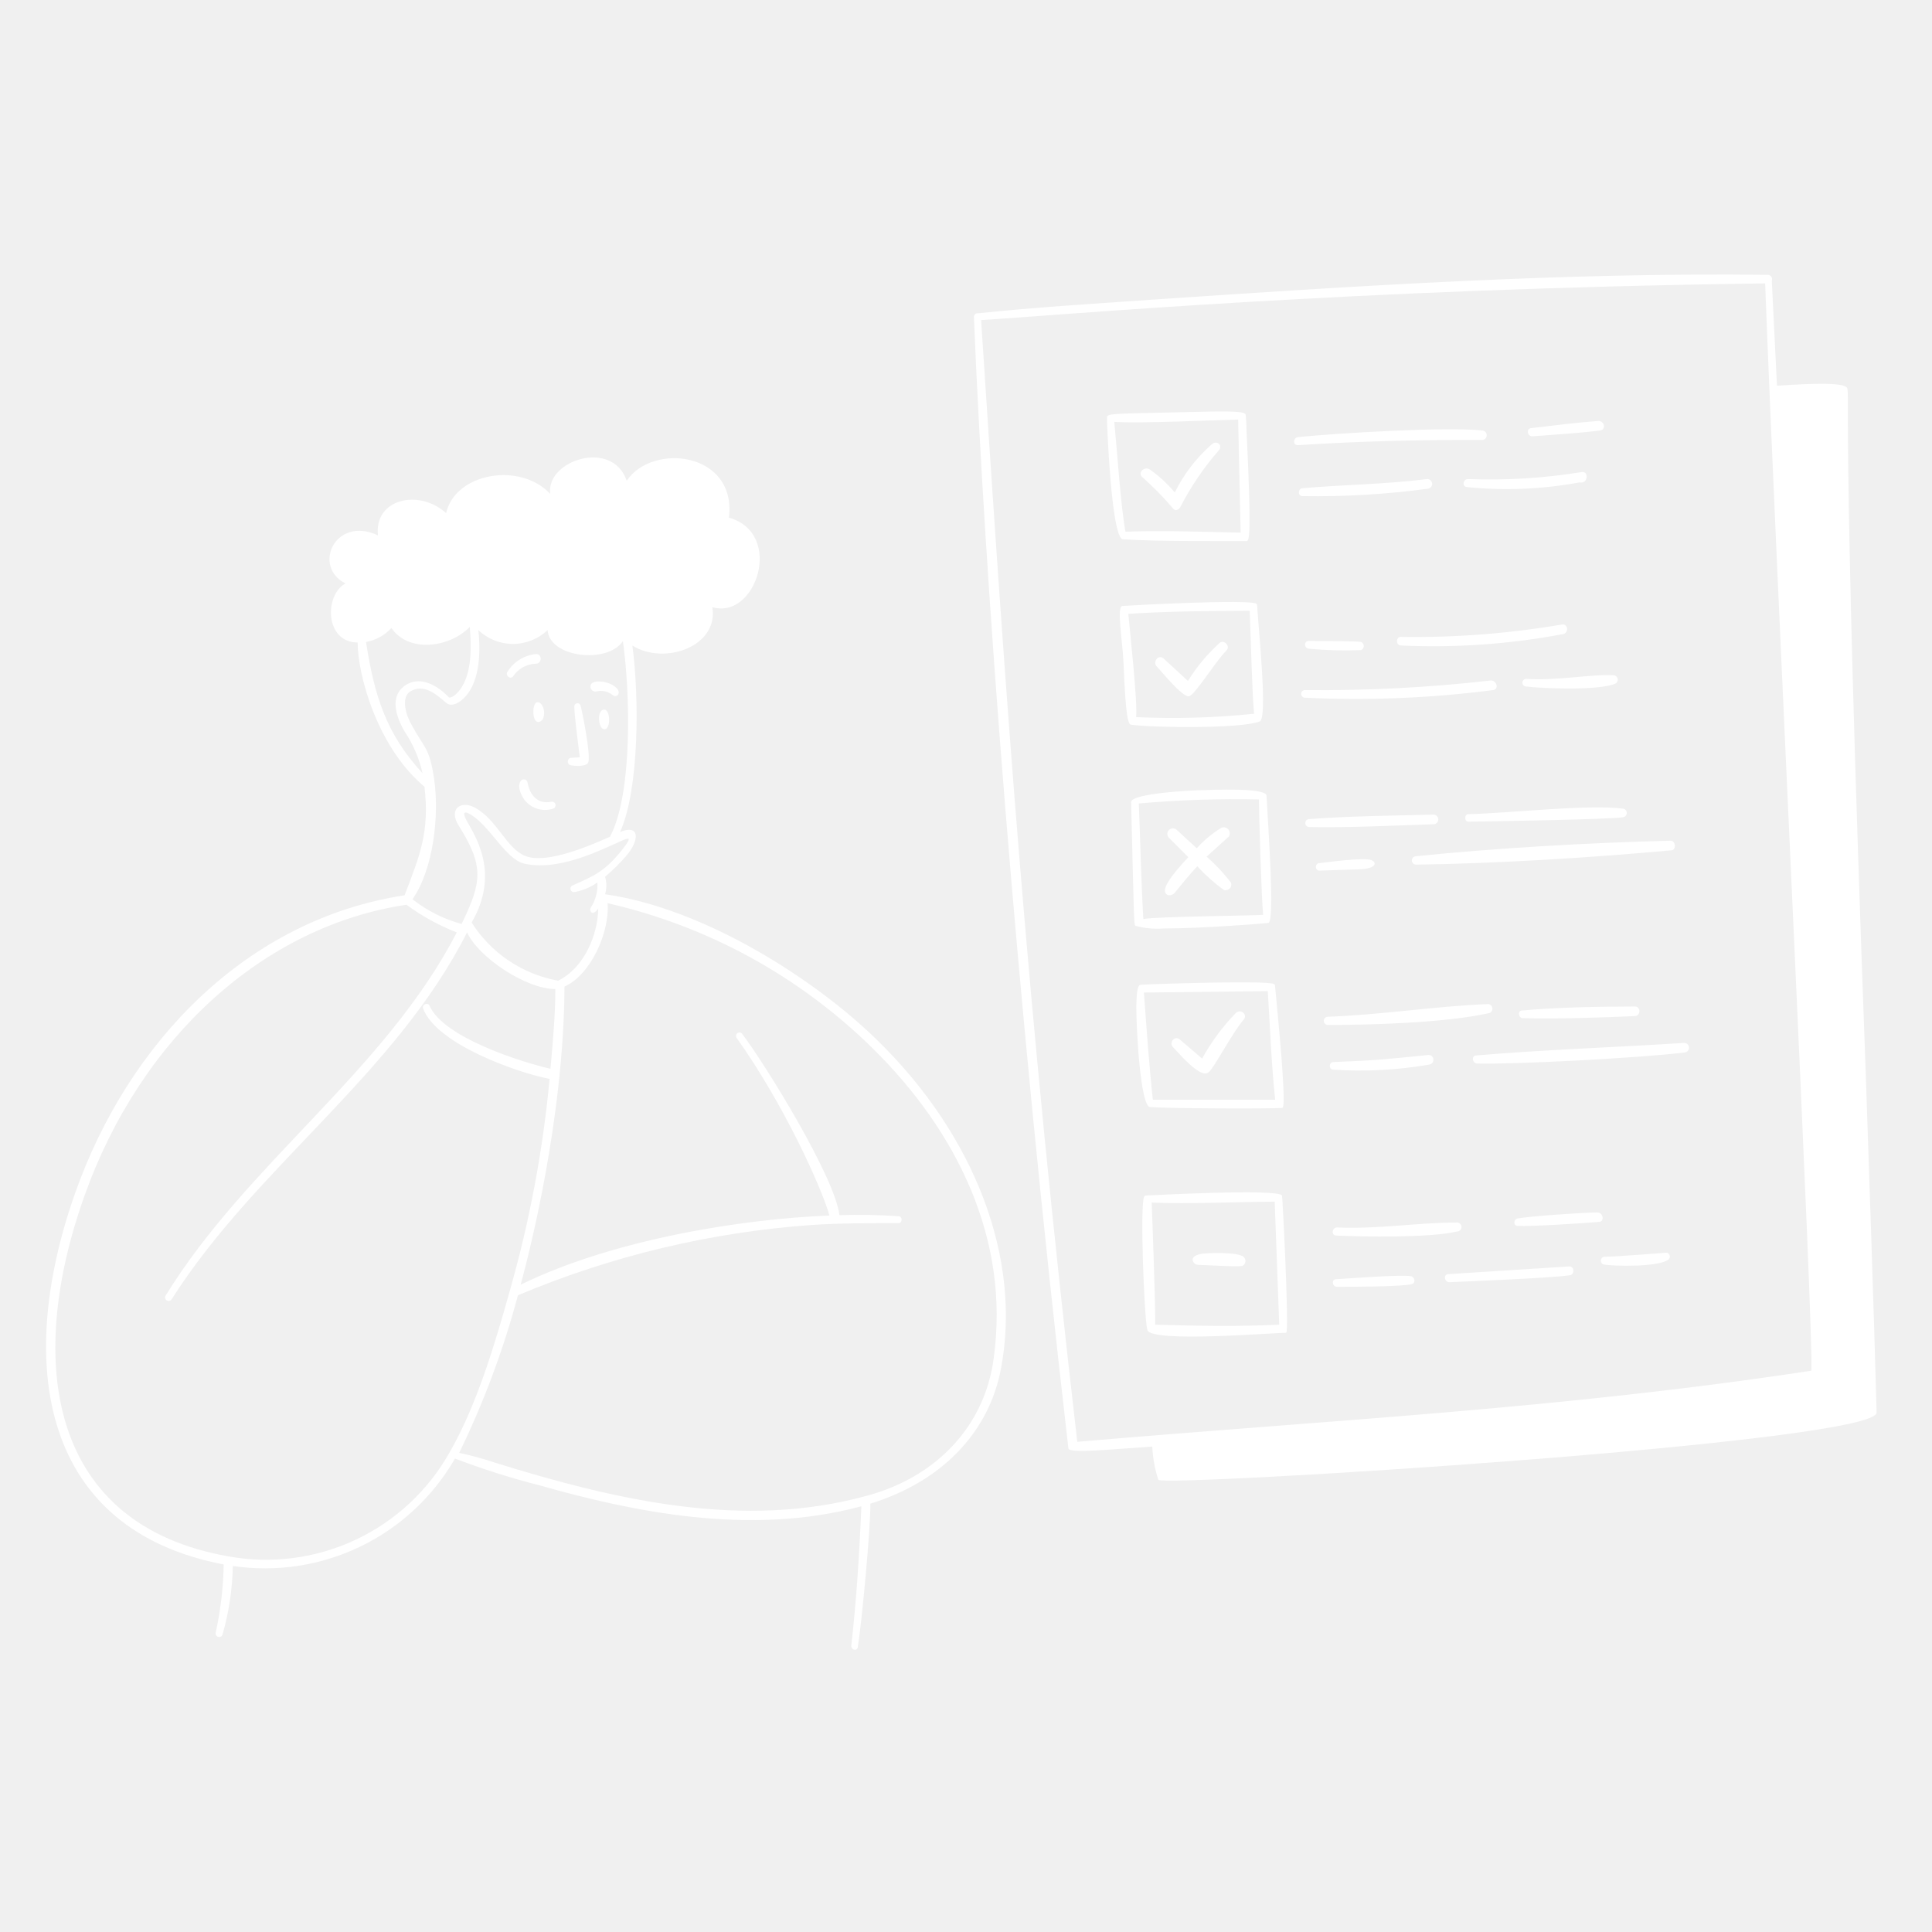
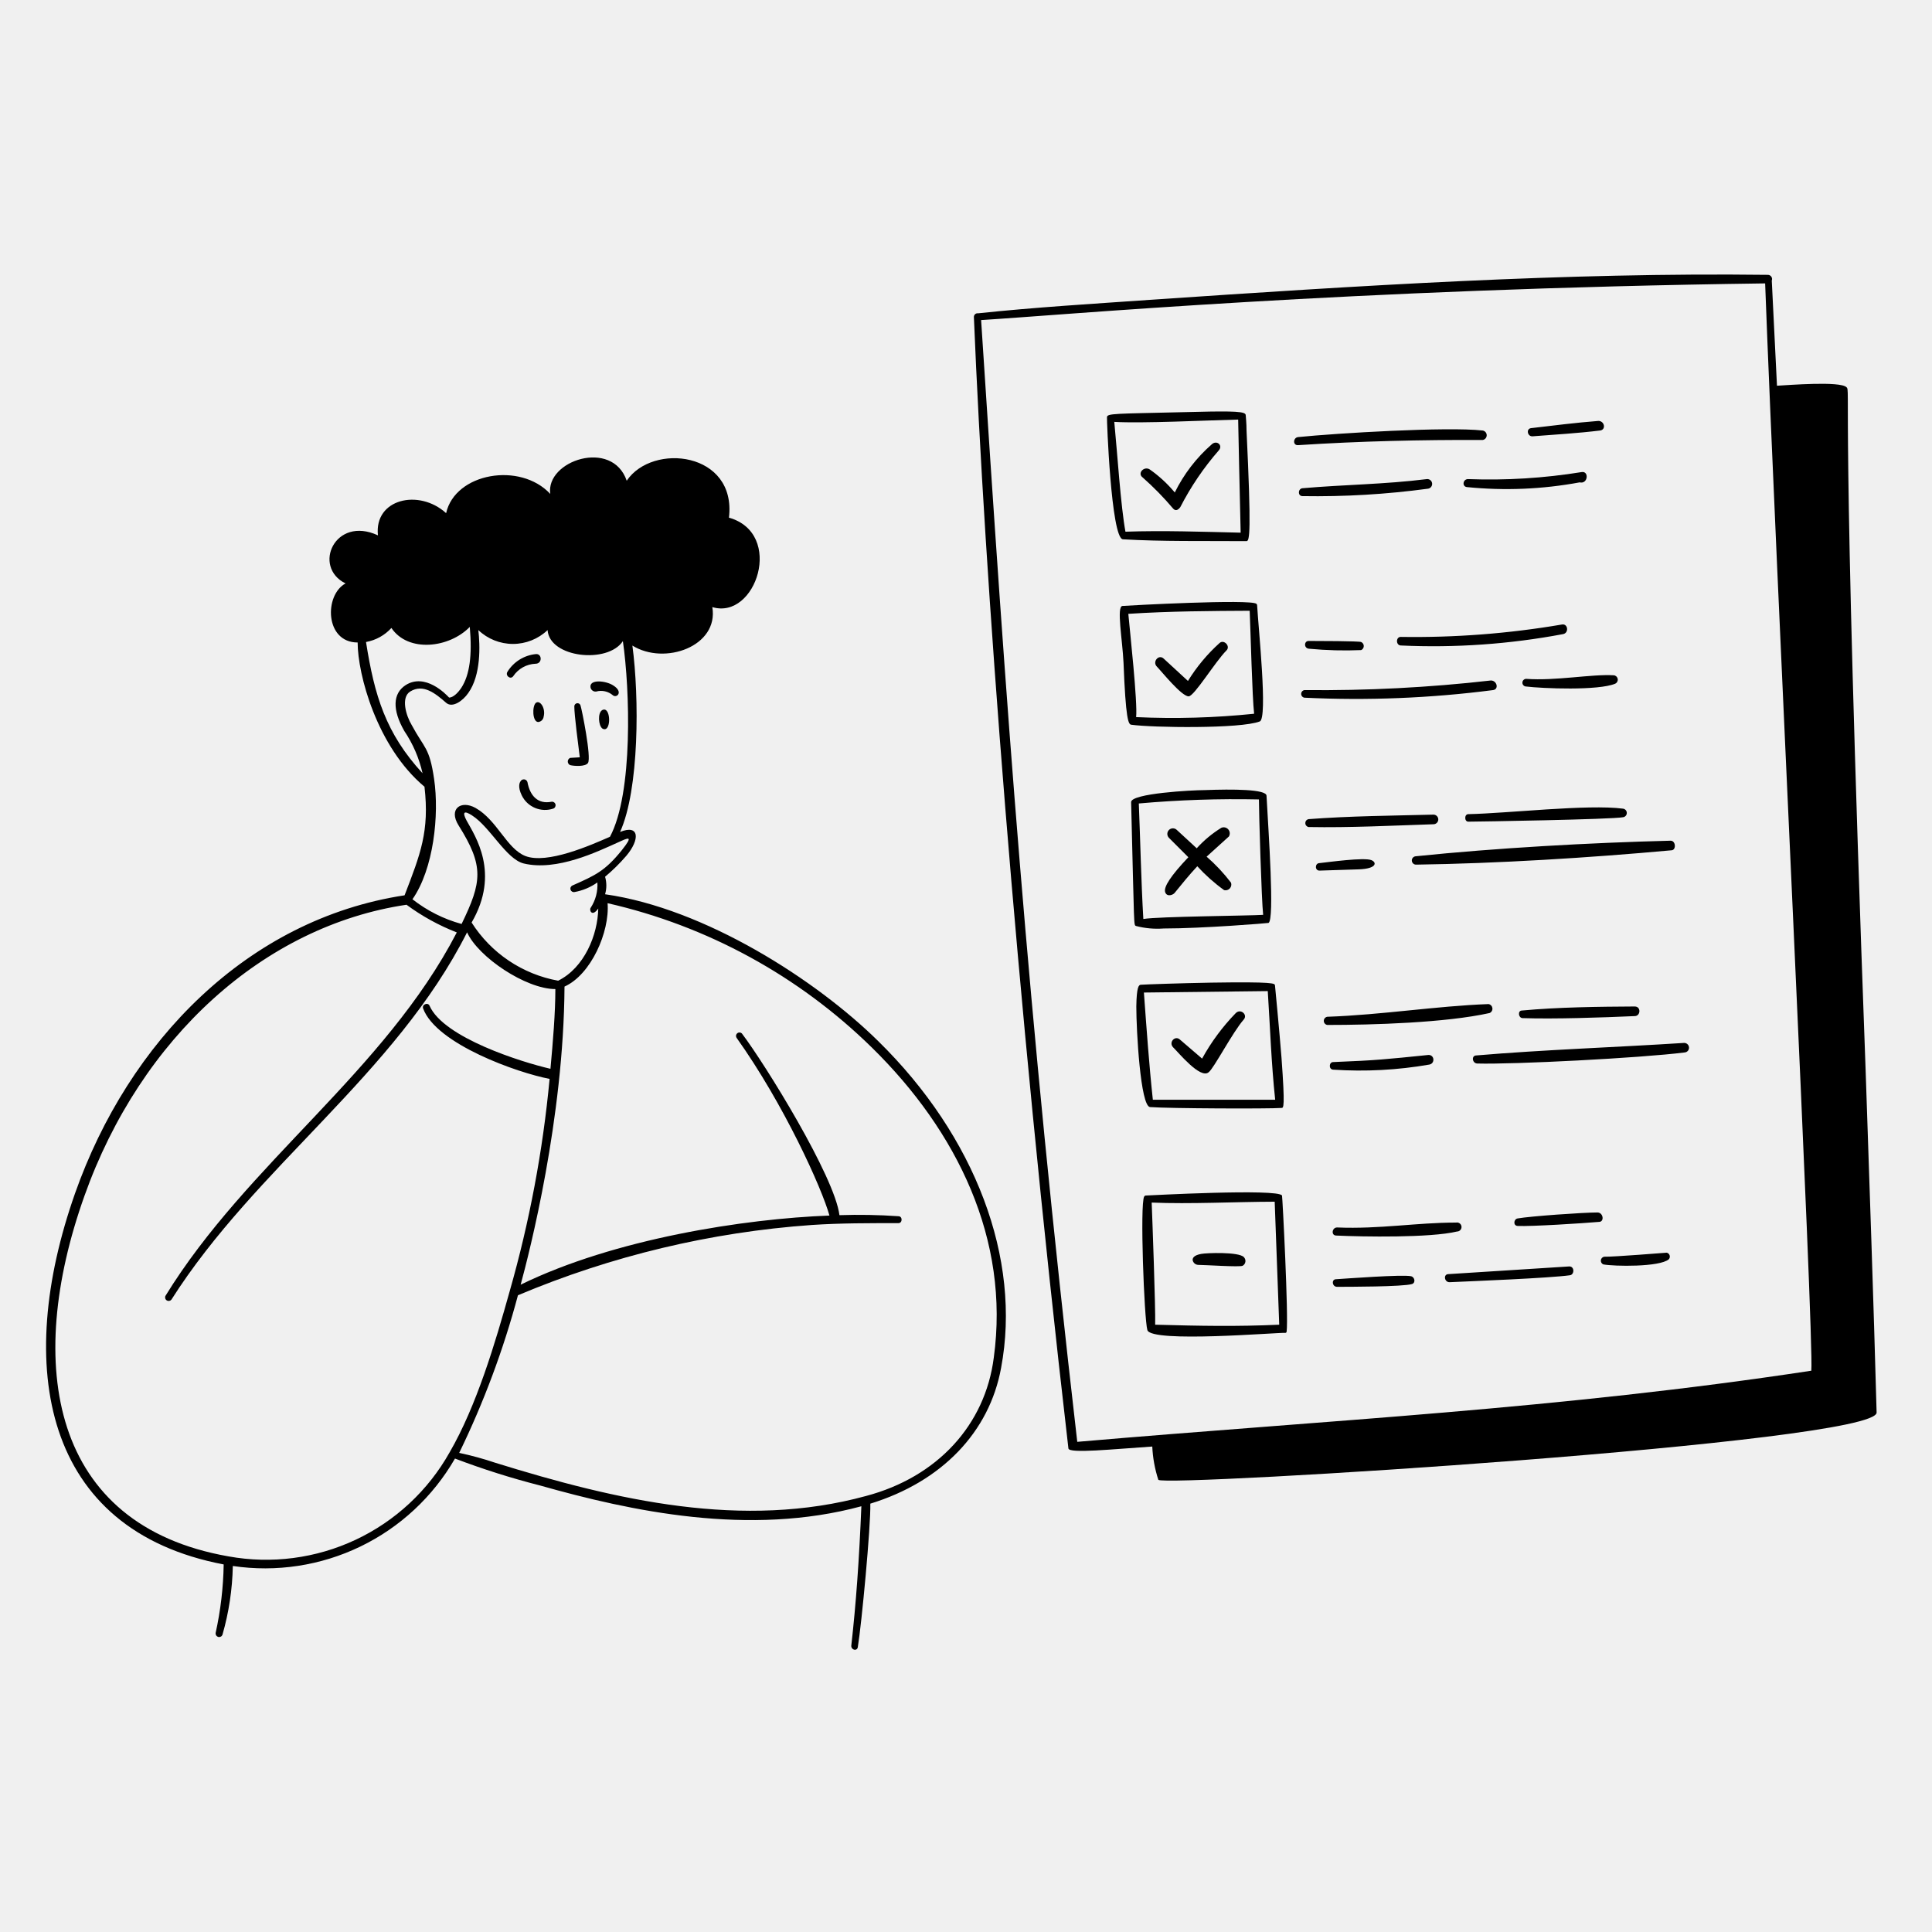
<svg xmlns="http://www.w3.org/2000/svg" width="154" height="154" viewBox="0 0 154 154" fill="none">
-   <path d="M117.037 64.896C116.715 64.896 116.715 65.494 117.037 65.494C117.804 65.494 128.482 65.317 129.379 65.141C129.46 65.129 129.535 65.088 129.589 65.025C129.643 64.963 129.672 64.883 129.672 64.8C129.672 64.718 129.643 64.638 129.589 64.575C129.535 64.513 129.46 64.471 129.379 64.459C126.565 64.091 120.134 64.835 117.037 64.896ZM121.315 80.549C120.962 80.549 121.023 81.139 121.361 81.154C123.859 81.239 127.754 81.109 130.306 80.993C130.774 80.993 130.827 80.227 130.306 80.227C127.447 80.242 124.181 80.281 121.315 80.549ZM121.644 54.111C121.57 54.114 121.499 54.144 121.445 54.195C121.392 54.247 121.358 54.316 121.352 54.39C121.345 54.464 121.366 54.538 121.41 54.598C121.454 54.658 121.518 54.7 121.59 54.716C122.963 54.885 127.416 55.061 128.758 54.494C128.826 54.46 128.882 54.404 128.916 54.336C128.951 54.267 128.962 54.19 128.948 54.114C128.934 54.039 128.896 53.97 128.84 53.918C128.783 53.866 128.711 53.834 128.635 53.827C126.857 53.72 124.005 54.287 121.644 54.111ZM112.89 68.92C119.36 68.828 126.688 68.376 133.219 67.778C133.625 67.778 133.587 67.012 133.165 67.012C126.742 67.173 119.237 67.594 112.852 68.253C112.763 68.258 112.681 68.299 112.622 68.365C112.563 68.431 112.532 68.518 112.538 68.606C112.543 68.695 112.583 68.777 112.649 68.836C112.715 68.895 112.802 68.925 112.89 68.92ZM122.165 34.778C123.967 34.64 125.768 34.533 127.531 34.318C128.037 34.265 127.907 33.552 127.409 33.552C125.615 33.69 123.821 33.92 122.043 34.127C121.629 34.173 121.744 34.809 122.165 34.778ZM111.648 50.768C111.265 50.768 111.25 51.42 111.648 51.451C115.982 51.653 120.324 51.349 124.588 50.546C125.071 50.462 124.994 49.695 124.503 49.78C120.258 50.504 115.955 50.835 111.648 50.768ZM125.914 38.45C126.581 38.611 126.68 37.522 126.067 37.63C123.075 38.115 120.043 38.302 117.014 38.189C116.608 38.189 116.516 38.78 116.93 38.826C119.927 39.127 122.952 39 125.914 38.45ZM109.31 68.56C108.712 68.33 105.953 68.713 105.179 68.798C104.803 68.798 104.788 69.403 105.179 69.396L108.314 69.296C109.763 69.242 109.755 68.736 109.31 68.56ZM112.476 101.729C111.832 101.575 107.256 101.92 106.505 101.966C106.106 101.966 106.183 102.58 106.581 102.572C107.394 102.572 111.848 102.572 112.553 102.35C112.867 102.242 112.76 101.79 112.476 101.729ZM106.497 98.486C108.651 98.586 113.986 98.678 116.14 98.164C116.191 98.164 116.24 98.153 116.286 98.132C116.332 98.111 116.373 98.081 116.406 98.044C116.44 98.006 116.465 97.962 116.481 97.914C116.496 97.866 116.501 97.816 116.496 97.765C116.49 97.715 116.475 97.667 116.449 97.624C116.424 97.58 116.39 97.542 116.349 97.513C116.309 97.483 116.262 97.462 116.213 97.452C116.164 97.441 116.113 97.441 116.064 97.451C112.913 97.451 109.993 97.98 106.589 97.842C106.183 97.827 106.075 98.463 106.497 98.486ZM113.933 84.857C114.393 84.773 114.354 84.09 113.871 84.09C110.468 84.435 109.755 84.52 106.267 84.658C105.93 84.658 105.892 85.24 106.267 85.263C108.829 85.433 111.403 85.297 113.933 84.857ZM118.655 80.035C114.485 80.189 110.154 80.894 105.8 81.047C105.722 81.059 105.651 81.099 105.6 81.158C105.548 81.218 105.52 81.294 105.52 81.373C105.52 81.452 105.548 81.528 105.6 81.588C105.651 81.647 105.722 81.687 105.8 81.699C109.41 81.699 115.22 81.53 118.739 80.748C118.812 80.716 118.873 80.66 118.913 80.591C118.953 80.521 118.969 80.44 118.96 80.361C118.95 80.281 118.916 80.206 118.861 80.148C118.806 80.089 118.734 80.05 118.655 80.035ZM132.859 99.851C132.797 99.851 128.589 100.196 127.869 100.173C127.8 100.185 127.738 100.219 127.69 100.269C127.643 100.32 127.613 100.385 127.605 100.453C127.598 100.522 127.612 100.592 127.647 100.652C127.682 100.712 127.736 100.759 127.8 100.786C128.658 100.947 132.276 101.008 133.02 100.38C133.057 100.338 133.083 100.288 133.095 100.234C133.108 100.179 133.106 100.123 133.089 100.069C133.073 100.016 133.043 99.968 133.003 99.93C132.963 99.891 132.913 99.864 132.859 99.851ZM134.216 83.132C128.903 83.477 122.97 83.676 117.681 84.129C117.267 84.129 117.344 84.75 117.742 84.773C120.602 84.857 130.774 84.336 134.285 83.891C134.335 83.887 134.383 83.873 134.428 83.85C134.473 83.827 134.512 83.796 134.545 83.757C134.577 83.718 134.601 83.674 134.615 83.626C134.63 83.578 134.635 83.527 134.629 83.477C134.62 83.377 134.571 83.284 134.493 83.22C134.416 83.155 134.316 83.124 134.216 83.132ZM114.262 65.701C114.364 65.701 114.461 65.66 114.533 65.589C114.605 65.517 114.646 65.419 114.646 65.317C114.646 65.216 114.605 65.118 114.533 65.046C114.461 64.975 114.364 64.934 114.262 64.934C110.958 65.019 107.624 65.042 104.297 65.294C104.226 65.31 104.162 65.35 104.116 65.407C104.07 65.465 104.045 65.536 104.045 65.609C104.045 65.682 104.07 65.753 104.116 65.81C104.162 65.867 104.226 65.907 104.297 65.923C107.639 65.984 110.958 65.808 114.262 65.701ZM127.332 96.646C126.167 96.646 121.966 96.945 120.97 97.122C120.648 97.175 120.602 97.704 120.97 97.72C122.05 97.773 126.228 97.505 127.439 97.398C127.907 97.413 127.807 96.646 127.332 96.646ZM125.094 100.947L115.458 101.56C115.021 101.56 115.128 102.227 115.558 102.204C117.428 102.12 123.446 101.882 125.132 101.652C125.508 101.606 125.515 100.947 125.094 100.947ZM118.195 34.318C115.366 33.996 106.489 34.533 103.477 34.84C103.063 34.878 103.032 35.522 103.477 35.483C108.429 35.161 113.25 35.054 118.202 35.069C118.289 35.051 118.366 35.003 118.422 34.934C118.477 34.865 118.506 34.779 118.506 34.691C118.505 34.602 118.473 34.517 118.417 34.449C118.36 34.381 118.281 34.335 118.195 34.318ZM119.015 55.007C119.498 54.938 119.321 54.241 118.839 54.241C113.905 54.803 108.941 55.059 103.975 55.007C103.903 55.019 103.838 55.056 103.79 55.111C103.743 55.167 103.717 55.237 103.717 55.31C103.717 55.383 103.743 55.454 103.79 55.509C103.838 55.565 103.903 55.602 103.975 55.613C108.996 55.855 114.029 55.652 119.015 55.007ZM113.81 38.956C113.86 38.951 113.909 38.936 113.954 38.913C113.999 38.889 114.038 38.856 114.07 38.817C114.102 38.778 114.126 38.733 114.141 38.684C114.155 38.636 114.16 38.585 114.155 38.534C114.15 38.484 114.135 38.435 114.112 38.39C114.088 38.346 114.055 38.306 114.016 38.274C113.977 38.242 113.932 38.218 113.883 38.203C113.835 38.189 113.784 38.184 113.733 38.189C110.353 38.611 107.149 38.626 103.814 38.918C103.462 38.956 103.423 39.531 103.814 39.546C107.156 39.6 110.498 39.403 113.81 38.956ZM104.312 51.09C103.929 51.09 103.921 51.696 104.358 51.711C105.734 51.841 107.117 51.877 108.498 51.819C108.56 51.791 108.613 51.746 108.65 51.688C108.687 51.631 108.707 51.565 108.707 51.497C108.707 51.428 108.687 51.362 108.65 51.305C108.613 51.248 108.56 51.203 108.498 51.175C108.36 51.098 105.018 51.09 104.312 51.09ZM94.746 55.506C95.191 55.506 96.839 52.777 97.766 51.842C98.103 51.504 97.552 50.937 97.207 51.259C96.229 52.141 95.382 53.158 94.692 54.279L92.753 52.493C92.354 52.125 91.841 52.754 92.209 53.129C92.577 53.505 94.179 55.506 94.746 55.506ZM89.503 42.988C92.646 43.172 95.911 43.111 99.361 43.134C99.606 43.134 99.751 42.451 99.361 34.311C99.361 33.72 99.307 33.283 99.299 33.122C99.301 33.099 99.298 33.075 99.29 33.052C99.282 33.03 99.27 33.009 99.253 32.992C99.031 32.755 97.582 32.77 94.324 32.854C88.844 32.984 88.238 32.946 88.238 33.26C88.215 33.322 88.56 42.896 89.503 42.988ZM89.717 42.421C89.334 40.374 89.058 36.051 88.82 33.628C91.051 33.759 96.133 33.506 98.694 33.444C98.694 33.444 98.832 40.259 98.893 42.459C95.888 42.39 92.753 42.275 89.687 42.382L89.717 42.421Z" fill="white" />
-   <path d="M100.418 57.506C101.062 57.253 100.311 50.109 100.204 48.231C100.198 48.192 100.179 48.157 100.15 48.131C99.69 47.733 89.963 48.262 89.472 48.3C88.981 48.338 89.472 51.006 89.556 52.823C89.733 57.345 89.939 57.736 90.169 57.767C91.841 58.005 98.885 58.104 100.418 57.506ZM89.939 48.929C93.259 48.714 96.624 48.699 99.613 48.683C99.69 50.477 99.813 55.529 99.966 56.893C96.842 57.216 93.698 57.306 90.56 57.161C90.691 56.019 90.055 50.224 89.939 48.929ZM96.179 68.284L97.958 66.674C98.009 66.587 98.032 66.485 98.023 66.383C98.013 66.282 97.972 66.186 97.905 66.11C97.838 66.033 97.748 65.98 97.649 65.957C97.549 65.935 97.446 65.944 97.352 65.984C96.624 66.433 95.963 66.983 95.39 67.617L93.795 66.145C93.709 66.065 93.594 66.022 93.476 66.027C93.358 66.031 93.247 66.082 93.167 66.168C93.086 66.255 93.044 66.369 93.048 66.487C93.052 66.605 93.103 66.716 93.19 66.797L94.723 68.33C93.343 69.786 92.737 70.699 92.875 71.112C93.013 71.526 93.512 71.343 93.642 71.159C94.178 70.499 94.784 69.748 95.436 69.05C96.082 69.756 96.798 70.393 97.574 70.952C97.654 70.972 97.739 70.971 97.818 70.948C97.897 70.925 97.969 70.881 98.026 70.82C98.082 70.76 98.121 70.686 98.139 70.605C98.157 70.524 98.152 70.44 98.126 70.361C97.549 69.605 96.897 68.909 96.179 68.284ZM96.585 35.422C95.361 36.493 94.361 37.795 93.642 39.255C93.064 38.563 92.4 37.95 91.664 37.43C91.212 37.116 90.629 37.714 91.074 38.051C91.948 38.824 92.766 39.659 93.519 40.55C93.719 40.757 93.91 40.65 94.079 40.428C94.914 38.801 95.943 37.282 97.145 35.905C97.513 35.499 96.984 35.046 96.585 35.422ZM96.34 85.47C96.739 85.194 98.257 82.266 99.138 81.269C99.483 80.886 98.885 80.357 98.494 80.763C97.445 81.844 96.545 83.061 95.819 84.382L94.033 82.848C93.642 82.519 93.121 83.109 93.527 83.5C93.933 83.891 95.681 86.037 96.34 85.47ZM102.189 95.297C101.898 94.722 91.411 95.297 91.312 95.297C91.289 95.3 91.267 95.308 91.248 95.322C91.229 95.335 91.214 95.353 91.204 95.374C90.852 95.941 91.204 105.163 91.457 106.021C91.756 107.064 101.921 106.198 102.427 106.244C102.442 106.247 102.458 106.247 102.473 106.243C102.488 106.24 102.502 106.233 102.515 106.224C102.527 106.214 102.537 106.202 102.545 106.189C102.552 106.175 102.556 106.159 102.557 106.144C102.718 104.971 102.227 95.374 102.189 95.297ZM91.802 95.857C94.868 95.987 98.494 95.795 101.606 95.788C101.652 97.068 101.928 104.58 101.967 105.592C98.563 105.745 95.704 105.692 92.078 105.592C92.117 104.312 91.848 97.022 91.802 95.88V95.857Z" fill="white" />
-   <path d="M95.504 100.824C96.049 100.824 98.831 101.016 99.054 100.893C99.112 100.86 99.162 100.813 99.2 100.757C99.238 100.702 99.262 100.638 99.271 100.571C99.28 100.504 99.273 100.436 99.251 100.372C99.23 100.309 99.193 100.251 99.146 100.203C98.739 99.774 96.171 99.866 95.742 99.95C95.16 100.057 95.052 100.28 95.068 100.448C95.088 100.551 95.142 100.643 95.221 100.712C95.3 100.78 95.4 100.819 95.504 100.824ZM96.539 78.326C94.025 78.372 91.38 78.464 90.944 78.494C90.775 78.494 90.599 78.64 90.576 80.234C90.576 82.143 90.905 88.191 91.672 88.245C93.205 88.36 101.131 88.391 102.15 88.314C102.311 88.314 102.442 88.314 102.15 84.328C101.99 82.273 101.629 78.54 101.629 78.54C101.599 78.387 101.583 78.249 96.539 78.326ZM101.054 79C101.238 81.86 101.338 84.788 101.645 87.662H91.894C91.595 84.895 91.396 82.044 91.181 79.115L101.054 79ZM92.753 74.01C95.865 74.01 101.07 73.588 101.116 73.566C101.606 73.313 101.116 66.391 100.955 63.432C100.955 62.903 98.249 62.895 96.003 62.98C95.022 62.98 90.146 63.24 90.162 63.938C90.422 74.202 90.361 73.704 90.553 73.811C91.27 73.998 92.013 74.065 92.753 74.01ZM91.135 73.244C90.959 70.223 90.897 67.019 90.775 64.045C93.958 63.762 97.154 63.655 100.349 63.723C100.349 64.773 100.556 71.757 100.686 72.922C99.552 72.998 92.323 73.052 91.158 73.251L91.135 73.244Z" fill="white" />
-   <path d="M148.711 85.355C146.703 30.723 147.546 31.183 147.178 30.861C146.657 30.37 142.632 30.692 141.643 30.746L141.229 22.368C141.249 22.317 141.256 22.263 141.251 22.209C141.245 22.155 141.226 22.103 141.196 22.058C141.166 22.013 141.125 21.976 141.078 21.949C141.03 21.923 140.977 21.909 140.923 21.908C124.825 21.708 108.26 22.774 91.649 23.901C87.172 24.215 82.519 24.491 77.966 24.974C77.923 24.967 77.88 24.97 77.838 24.982C77.797 24.994 77.759 25.015 77.727 25.044C77.694 25.072 77.669 25.108 77.652 25.147C77.635 25.187 77.627 25.23 77.629 25.273C78.472 45.74 80.925 78.824 85.164 115.457C85.21 115.879 88.705 115.511 91.848 115.304C91.889 116.206 92.052 117.098 92.331 117.956C92.791 118.539 149.654 115.013 149.585 112.591C149.339 103.492 149.01 94.278 148.711 85.355ZM144.403 109.256C124.243 112.322 106.114 113.181 85.869 114.929C81.86 80.196 80.212 56.372 78.204 25.511C84.428 25.143 107.448 23.027 140.7 22.59C141.528 44.874 144.61 106.803 144.38 109.256H144.403ZM48.178 56.556C47.657 56.556 47.664 57.568 47.91 57.951C47.938 58.007 47.982 58.054 48.036 58.085C48.091 58.116 48.153 58.131 48.216 58.127C48.684 58.074 48.661 56.609 48.178 56.556ZM45.441 60.986C45.771 61.071 46.66 61.124 46.867 60.818C47.158 60.389 46.369 56.495 46.269 56.218C46.249 56.162 46.209 56.115 46.157 56.085C46.105 56.056 46.044 56.045 45.985 56.056C45.926 56.068 45.873 56.099 45.835 56.146C45.797 56.192 45.777 56.251 45.779 56.31C45.779 57.008 46.093 59.377 46.215 60.365L45.449 60.411C45.393 60.435 45.345 60.475 45.311 60.526C45.277 60.576 45.259 60.636 45.258 60.697C45.257 60.757 45.274 60.817 45.306 60.869C45.339 60.92 45.386 60.961 45.441 60.986ZM47.526 55.122C47.753 55.06 47.992 55.054 48.221 55.105C48.451 55.156 48.665 55.262 48.845 55.414C49.144 55.682 49.719 55.168 48.898 54.647C48.308 54.248 46.928 54.111 47.074 54.816C47.098 54.914 47.157 55 47.241 55.056C47.325 55.113 47.426 55.137 47.526 55.122Z" fill="white" />
-   <path d="M70.001 82.986C65.073 78.126 56.204 72.416 48.231 71.281C48.364 70.826 48.364 70.342 48.231 69.886C48.838 69.379 49.402 68.822 49.918 68.223C51.014 66.935 50.991 65.678 49.427 66.314C50.96 62.926 50.96 55.582 50.408 51.458C52.976 53.06 57.307 51.52 56.779 48.392C60.266 49.442 62.535 42.513 58.105 41.263C58.725 36.02 52.011 35.261 49.956 38.319C48.799 34.939 43.479 36.717 43.862 39.37C41.463 36.794 36.281 37.691 35.56 40.903C33.391 38.933 29.811 39.768 30.126 42.673C26.691 41.079 24.875 45.188 27.542 46.506C25.833 47.426 25.887 51.213 28.508 51.213C28.508 53.742 30.041 59.538 33.836 62.711C34.242 66.26 33.514 68.077 32.249 71.365C19.739 73.266 10.241 83.025 5.979 95.129C1.119 108.926 3.427 121.958 17.83 124.702C17.8 126.543 17.584 128.377 17.186 130.175C17.179 130.243 17.197 130.311 17.235 130.367C17.274 130.423 17.332 130.463 17.398 130.48C17.465 130.497 17.535 130.489 17.596 130.458C17.657 130.428 17.704 130.376 17.73 130.313C18.244 128.527 18.522 126.682 18.558 124.825C22.028 125.34 25.573 124.799 28.732 123.272C31.89 121.745 34.515 119.302 36.266 116.262C38.485 117.105 40.749 117.822 43.05 118.409C50.286 120.455 59.722 122.487 68.66 120.064C68.484 124.349 68.238 127.784 67.855 131.195C67.855 131.532 68.323 131.632 68.376 131.294C68.675 129.501 69.419 121.628 69.373 119.857C75.061 118.11 78.863 114.162 79.798 109.034C81.431 100.341 77.751 90.583 70.001 82.986ZM37.446 49.971C37.645 52.209 37.446 53.804 36.764 54.839C36.511 55.214 36.128 55.605 35.798 55.605C35.545 55.329 33.889 53.612 32.326 54.616C31.306 55.283 31.26 56.579 32.226 58.265C32.916 59.289 33.41 60.433 33.682 61.638C30.747 58.449 29.85 55.459 29.175 51.175C29.954 51.034 30.666 50.641 31.199 50.055C32.54 52.048 35.821 51.65 37.446 49.971ZM32.694 55.122C33.728 54.486 34.687 55.253 35.56 56.019C36.074 56.471 36.917 55.835 37.316 55.253C38.358 53.812 38.266 51.42 38.128 50.224C38.872 50.933 39.861 51.328 40.888 51.328C41.915 51.328 42.904 50.933 43.648 50.224C43.801 52.432 48.431 52.938 49.65 51.105C50.209 54.938 50.477 63.225 48.622 66.697C47.089 67.372 43.602 68.912 41.869 68.23C40.382 67.64 39.631 65.371 37.898 64.397C36.733 63.754 35.737 64.482 36.549 65.785C38.604 69.05 38.42 70.292 36.794 73.65C35.37 73.262 34.038 72.592 32.877 71.68C34.564 69.265 35.024 64.957 34.602 62.09C34.227 59.538 33.836 59.691 32.824 57.805C32.356 57.031 31.942 55.597 32.694 55.122ZM45.625 70.584C45.564 70.612 45.515 70.662 45.488 70.724C45.461 70.785 45.458 70.855 45.479 70.919C45.499 70.983 45.543 71.037 45.601 71.072C45.659 71.106 45.728 71.118 45.794 71.105C46.451 70.987 47.074 70.726 47.618 70.338C47.662 71.053 47.474 71.763 47.082 72.362C46.944 72.554 47.189 73.129 47.687 72.416C47.649 74.531 46.568 77.145 44.491 78.172C43.083 77.918 41.743 77.374 40.556 76.576C39.368 75.778 38.359 74.742 37.592 73.535C39.891 69.595 37.868 66.636 37.193 65.409C36.818 64.704 37.009 64.597 37.622 64.995C39.071 65.915 40.344 68.483 41.746 68.828C44.391 69.464 47.649 67.87 49.243 67.157C50.071 66.781 50.554 66.528 49.558 67.778C48.224 69.426 47.465 69.771 45.625 70.584ZM13.185 103.3C13.157 103.362 13.153 103.432 13.173 103.498C13.192 103.563 13.235 103.619 13.293 103.655C13.351 103.692 13.42 103.706 13.487 103.696C13.554 103.685 13.616 103.651 13.66 103.599C20.383 93.005 31.505 85.654 37.231 74.317C38.121 76.294 41.923 78.839 44.268 78.839C44.268 80.748 44.077 83.017 43.877 85.194C41.578 84.665 35.361 82.718 34.242 80.173C34.112 79.859 33.606 80.073 33.728 80.388C34.779 83.232 41.264 85.516 43.809 85.999C43.271 91.727 42.206 97.392 40.627 102.924C39.47 107.064 37.983 112.069 35.836 115.772C34.125 118.816 31.507 121.25 28.347 122.735C25.186 124.221 21.641 124.683 18.206 124.058C4.055 121.574 1.924 108.811 6.73 95.328C11.222 82.695 21.057 73.803 32.402 72.117C33.635 73.026 34.983 73.768 36.411 74.324C30.662 85.416 19.701 92.698 13.185 103.3ZM41.286 103.246C48.735 100.107 56.649 98.214 64.712 97.643C67.012 97.49 69.312 97.497 71.611 97.497C71.948 97.497 71.956 96.945 71.611 96.945C70.047 96.837 68.479 96.809 66.912 96.861C66.537 93.795 61.01 84.849 59.132 82.373C59.084 82.328 59.021 82.301 58.955 82.298C58.889 82.295 58.824 82.316 58.772 82.357C58.72 82.397 58.684 82.456 58.671 82.521C58.659 82.586 58.67 82.653 58.703 82.71C62.466 87.984 65.51 94.699 66.115 96.892C59.377 97.144 48.983 98.739 41.501 102.403C42.206 99.82 44.935 89.165 44.997 78.64C47.105 77.697 48.607 74.286 48.431 71.994C56.379 73.804 63.668 77.785 69.488 83.492C76.318 90.184 80.503 98.823 79.215 108.214C78.533 113.579 74.723 117.734 69.036 119.244C59.231 121.927 49.144 119.597 39.462 116.592C38.525 116.276 37.57 116.015 36.603 115.81C38.562 111.781 40.13 107.574 41.286 103.246Z" fill="white" />
-   <path d="M40.911 53.896C41.109 53.603 41.373 53.361 41.682 53.189C41.991 53.017 42.336 52.921 42.689 52.907C43.249 52.907 43.218 52.064 42.689 52.14C42.234 52.188 41.796 52.34 41.408 52.583C41.02 52.826 40.693 53.154 40.451 53.543C40.252 53.858 40.696 54.202 40.911 53.896ZM42.72 56.019C42.406 56.272 42.429 57.552 42.904 57.552C43.013 57.541 43.114 57.493 43.192 57.416C43.27 57.34 43.32 57.239 43.333 57.131C43.51 56.464 43.057 55.782 42.72 56.019ZM42.045 62.351C42.031 62.291 41.999 62.237 41.952 62.196C41.906 62.155 41.849 62.13 41.787 62.123C41.726 62.117 41.664 62.129 41.61 62.159C41.556 62.188 41.513 62.234 41.486 62.289C41.409 62.397 41.264 62.727 41.586 63.393C41.804 63.847 42.181 64.206 42.646 64.4C43.111 64.595 43.63 64.614 44.108 64.451C44.172 64.426 44.225 64.377 44.256 64.315C44.287 64.253 44.295 64.181 44.277 64.114C44.259 64.047 44.217 63.989 44.159 63.951C44.101 63.913 44.031 63.897 43.962 63.907C42.873 64.122 42.245 63.432 42.045 62.351Z" fill="white" />
+   <path d="M117.037 64.896C116.715 64.896 116.715 65.494 117.037 65.494C117.804 65.494 128.482 65.317 129.379 65.141C129.46 65.129 129.535 65.088 129.589 65.025C129.643 64.963 129.672 64.883 129.672 64.8C129.672 64.718 129.643 64.638 129.589 64.575C129.535 64.513 129.46 64.471 129.379 64.459C126.565 64.091 120.134 64.835 117.037 64.896ZM121.315 80.549C120.962 80.549 121.023 81.139 121.361 81.154C123.859 81.239 127.754 81.109 130.306 80.993C130.774 80.993 130.827 80.227 130.306 80.227C127.447 80.242 124.181 80.281 121.315 80.549ZM121.644 54.111C121.57 54.114 121.499 54.144 121.445 54.195C121.392 54.247 121.358 54.316 121.352 54.39C121.345 54.464 121.366 54.538 121.41 54.598C121.454 54.658 121.518 54.7 121.59 54.716C122.963 54.885 127.416 55.061 128.758 54.494C128.826 54.46 128.882 54.404 128.916 54.336C128.951 54.267 128.962 54.19 128.948 54.114C128.934 54.039 128.896 53.97 128.84 53.918C128.783 53.866 128.711 53.834 128.635 53.827C126.857 53.72 124.005 54.287 121.644 54.111ZM112.89 68.92C119.36 68.828 126.688 68.376 133.219 67.778C133.625 67.778 133.587 67.012 133.165 67.012C126.742 67.173 119.237 67.594 112.852 68.253C112.763 68.258 112.681 68.299 112.622 68.365C112.563 68.431 112.532 68.518 112.538 68.606C112.543 68.695 112.583 68.777 112.649 68.836C112.715 68.895 112.802 68.925 112.89 68.92ZM122.165 34.778C123.967 34.64 125.768 34.533 127.531 34.318C128.037 34.265 127.907 33.552 127.409 33.552C125.615 33.69 123.821 33.92 122.043 34.127C121.629 34.173 121.744 34.809 122.165 34.778ZM111.648 50.768C111.265 50.768 111.25 51.42 111.648 51.451C115.982 51.653 120.324 51.349 124.588 50.546C125.071 50.462 124.994 49.695 124.503 49.78C120.258 50.504 115.955 50.835 111.648 50.768ZM125.914 38.45C126.581 38.611 126.68 37.522 126.067 37.63C123.075 38.115 120.043 38.302 117.014 38.189C116.608 38.189 116.516 38.78 116.93 38.826C119.927 39.127 122.952 39 125.914 38.45ZM109.31 68.56C108.712 68.33 105.953 68.713 105.179 68.798C104.803 68.798 104.788 69.403 105.179 69.396L108.314 69.296C109.763 69.242 109.755 68.736 109.31 68.56ZM112.476 101.729C111.832 101.575 107.256 101.92 106.505 101.966C106.106 101.966 106.183 102.58 106.581 102.572C107.394 102.572 111.848 102.572 112.553 102.35C112.867 102.242 112.76 101.79 112.476 101.729ZM106.497 98.486C108.651 98.586 113.986 98.678 116.14 98.164C116.191 98.164 116.24 98.153 116.286 98.132C116.332 98.111 116.373 98.081 116.406 98.044C116.44 98.006 116.465 97.962 116.481 97.914C116.496 97.866 116.501 97.816 116.496 97.765C116.49 97.715 116.475 97.667 116.449 97.624C116.424 97.58 116.39 97.542 116.349 97.513C116.309 97.483 116.262 97.462 116.213 97.452C116.164 97.441 116.113 97.441 116.064 97.451C112.913 97.451 109.993 97.98 106.589 97.842C106.183 97.827 106.075 98.463 106.497 98.486ZM113.933 84.857C114.393 84.773 114.354 84.09 113.871 84.09C110.468 84.435 109.755 84.52 106.267 84.658C105.93 84.658 105.892 85.24 106.267 85.263C108.829 85.433 111.403 85.297 113.933 84.857ZM118.655 80.035C114.485 80.189 110.154 80.894 105.8 81.047C105.722 81.059 105.651 81.099 105.6 81.158C105.548 81.218 105.52 81.294 105.52 81.373C105.52 81.452 105.548 81.528 105.6 81.588C105.651 81.647 105.722 81.687 105.8 81.699C109.41 81.699 115.22 81.53 118.739 80.748C118.812 80.716 118.873 80.66 118.913 80.591C118.953 80.521 118.969 80.44 118.96 80.361C118.95 80.281 118.916 80.206 118.861 80.148C118.806 80.089 118.734 80.05 118.655 80.035ZM132.859 99.851C132.797 99.851 128.589 100.196 127.869 100.173C127.8 100.185 127.738 100.219 127.69 100.269C127.643 100.32 127.613 100.385 127.605 100.453C127.598 100.522 127.612 100.592 127.647 100.652C127.682 100.712 127.736 100.759 127.8 100.786C128.658 100.947 132.276 101.008 133.02 100.38C133.057 100.338 133.083 100.288 133.095 100.234C133.108 100.179 133.106 100.123 133.089 100.069C133.073 100.016 133.043 99.968 133.003 99.93C132.963 99.891 132.913 99.864 132.859 99.851ZM134.216 83.132C128.903 83.477 122.97 83.676 117.681 84.129C117.267 84.129 117.344 84.75 117.742 84.773C120.602 84.857 130.774 84.336 134.285 83.891C134.335 83.887 134.383 83.873 134.428 83.85C134.473 83.827 134.512 83.796 134.545 83.757C134.577 83.718 134.601 83.674 134.615 83.626C134.63 83.578 134.635 83.527 134.629 83.477C134.62 83.377 134.571 83.284 134.493 83.22C134.416 83.155 134.316 83.124 134.216 83.132ZM114.262 65.701C114.364 65.701 114.461 65.66 114.533 65.589C114.605 65.517 114.646 65.419 114.646 65.317C114.646 65.216 114.605 65.118 114.533 65.046C114.461 64.975 114.364 64.934 114.262 64.934C110.958 65.019 107.624 65.042 104.297 65.294C104.226 65.31 104.162 65.35 104.116 65.407C104.07 65.465 104.045 65.536 104.045 65.609C104.045 65.682 104.07 65.753 104.116 65.81C104.162 65.867 104.226 65.907 104.297 65.923C107.639 65.984 110.958 65.808 114.262 65.701ZM127.332 96.646C126.167 96.646 121.966 96.945 120.97 97.122C120.648 97.175 120.602 97.704 120.97 97.72C122.05 97.773 126.228 97.505 127.439 97.398C127.907 97.413 127.807 96.646 127.332 96.646ZM125.094 100.947L115.458 101.56C115.021 101.56 115.128 102.227 115.558 102.204C117.428 102.12 123.446 101.882 125.132 101.652C125.508 101.606 125.515 100.947 125.094 100.947ZM118.195 34.318C115.366 33.996 106.489 34.533 103.477 34.84C103.063 34.878 103.032 35.522 103.477 35.483C108.429 35.161 113.25 35.054 118.202 35.069C118.289 35.051 118.366 35.003 118.422 34.934C118.477 34.865 118.506 34.779 118.506 34.691C118.505 34.602 118.473 34.517 118.417 34.449C118.36 34.381 118.281 34.335 118.195 34.318ZM119.015 55.007C119.498 54.938 119.321 54.241 118.839 54.241C113.905 54.803 108.941 55.059 103.975 55.007C103.903 55.019 103.838 55.056 103.79 55.111C103.743 55.167 103.717 55.237 103.717 55.31C103.717 55.383 103.743 55.454 103.79 55.509C103.838 55.565 103.903 55.602 103.975 55.613C108.996 55.855 114.029 55.652 119.015 55.007ZM113.81 38.956C113.86 38.951 113.909 38.936 113.954 38.913C113.999 38.889 114.038 38.856 114.07 38.817C114.102 38.778 114.126 38.733 114.141 38.684C114.155 38.636 114.16 38.585 114.155 38.534C114.15 38.484 114.135 38.435 114.112 38.39C114.088 38.346 114.055 38.306 114.016 38.274C113.977 38.242 113.932 38.218 113.883 38.203C113.835 38.189 113.784 38.184 113.733 38.189C110.353 38.611 107.149 38.626 103.814 38.918C103.462 38.956 103.423 39.531 103.814 39.546C107.156 39.6 110.498 39.403 113.81 38.956ZM104.312 51.09C103.929 51.09 103.921 51.696 104.358 51.711C105.734 51.841 107.117 51.877 108.498 51.819C108.56 51.791 108.613 51.746 108.65 51.688C108.687 51.631 108.707 51.565 108.707 51.497C108.707 51.428 108.687 51.362 108.65 51.305C108.613 51.248 108.56 51.203 108.498 51.175C108.36 51.098 105.018 51.09 104.312 51.09ZM94.746 55.506C95.191 55.506 96.839 52.777 97.766 51.842C98.103 51.504 97.552 50.937 97.207 51.259C96.229 52.141 95.382 53.158 94.692 54.279L92.753 52.493C92.354 52.125 91.841 52.754 92.209 53.129C92.577 53.505 94.179 55.506 94.746 55.506ZM89.503 42.988C92.646 43.172 95.911 43.111 99.361 43.134C99.606 43.134 99.751 42.451 99.361 34.311C99.361 33.72 99.307 33.283 99.299 33.122C99.301 33.099 99.298 33.075 99.29 33.052C99.282 33.03 99.27 33.009 99.253 32.992C99.031 32.755 97.582 32.77 94.324 32.854C88.844 32.984 88.238 32.946 88.238 33.26C88.215 33.322 88.56 42.896 89.503 42.988ZM89.717 42.421C89.334 40.374 89.058 36.051 88.82 33.628C91.051 33.759 96.133 33.506 98.694 33.444C98.694 33.444 98.832 40.259 98.893 42.459C95.888 42.39 92.753 42.275 89.687 42.382L89.717 42.421Z" fill="#000000" />
+   <path d="M100.418 57.506C101.062 57.253 100.311 50.109 100.204 48.231C100.198 48.192 100.179 48.157 100.15 48.131C99.69 47.733 89.963 48.262 89.472 48.3C88.981 48.338 89.472 51.006 89.556 52.823C89.733 57.345 89.939 57.736 90.169 57.767C91.841 58.005 98.885 58.104 100.418 57.506ZM89.939 48.929C93.259 48.714 96.624 48.699 99.613 48.683C99.69 50.477 99.813 55.529 99.966 56.893C96.842 57.216 93.698 57.306 90.56 57.161C90.691 56.019 90.055 50.224 89.939 48.929ZM96.179 68.284L97.958 66.674C98.009 66.587 98.032 66.485 98.023 66.383C98.013 66.282 97.972 66.186 97.905 66.11C97.838 66.033 97.748 65.98 97.649 65.957C97.549 65.935 97.446 65.944 97.352 65.984C96.624 66.433 95.963 66.983 95.39 67.617L93.795 66.145C93.709 66.065 93.594 66.022 93.476 66.027C93.358 66.031 93.247 66.082 93.167 66.168C93.086 66.255 93.044 66.369 93.048 66.487C93.052 66.605 93.103 66.716 93.19 66.797L94.723 68.33C93.343 69.786 92.737 70.699 92.875 71.112C93.013 71.526 93.512 71.343 93.642 71.159C94.178 70.499 94.784 69.748 95.436 69.05C96.082 69.756 96.798 70.393 97.574 70.952C97.654 70.972 97.739 70.971 97.818 70.948C97.897 70.925 97.969 70.881 98.026 70.82C98.082 70.76 98.121 70.686 98.139 70.605C98.157 70.524 98.152 70.44 98.126 70.361C97.549 69.605 96.897 68.909 96.179 68.284ZM96.585 35.422C95.361 36.493 94.361 37.795 93.642 39.255C93.064 38.563 92.4 37.95 91.664 37.43C91.212 37.116 90.629 37.714 91.074 38.051C91.948 38.824 92.766 39.659 93.519 40.55C93.719 40.757 93.91 40.65 94.079 40.428C94.914 38.801 95.943 37.282 97.145 35.905C97.513 35.499 96.984 35.046 96.585 35.422ZM96.34 85.47C96.739 85.194 98.257 82.266 99.138 81.269C99.483 80.886 98.885 80.357 98.494 80.763C97.445 81.844 96.545 83.061 95.819 84.382L94.033 82.848C93.642 82.519 93.121 83.109 93.527 83.5C93.933 83.891 95.681 86.037 96.34 85.47ZM102.189 95.297C101.898 94.722 91.411 95.297 91.312 95.297C91.289 95.3 91.267 95.308 91.248 95.322C91.229 95.335 91.214 95.353 91.204 95.374C90.852 95.941 91.204 105.163 91.457 106.021C91.756 107.064 101.921 106.198 102.427 106.244C102.442 106.247 102.458 106.247 102.473 106.243C102.488 106.24 102.502 106.233 102.515 106.224C102.527 106.214 102.537 106.202 102.545 106.189C102.552 106.175 102.556 106.159 102.557 106.144C102.718 104.971 102.227 95.374 102.189 95.297ZM91.802 95.857C94.868 95.987 98.494 95.795 101.606 95.788C101.652 97.068 101.928 104.58 101.967 105.592C98.563 105.745 95.704 105.692 92.078 105.592C92.117 104.312 91.848 97.022 91.802 95.88V95.857Z" fill="#000000" />
+   <path d="M95.504 100.824C96.049 100.824 98.831 101.016 99.054 100.893C99.112 100.86 99.162 100.813 99.2 100.757C99.238 100.702 99.262 100.638 99.271 100.571C99.28 100.504 99.273 100.436 99.251 100.372C99.23 100.309 99.193 100.251 99.146 100.203C98.739 99.774 96.171 99.866 95.742 99.95C95.16 100.057 95.052 100.28 95.068 100.448C95.088 100.551 95.142 100.643 95.221 100.712C95.3 100.78 95.4 100.819 95.504 100.824ZM96.539 78.326C94.025 78.372 91.38 78.464 90.944 78.494C90.775 78.494 90.599 78.64 90.576 80.234C90.576 82.143 90.905 88.191 91.672 88.245C93.205 88.36 101.131 88.391 102.15 88.314C102.311 88.314 102.442 88.314 102.15 84.328C101.99 82.273 101.629 78.54 101.629 78.54C101.599 78.387 101.583 78.249 96.539 78.326ZM101.054 79C101.238 81.86 101.338 84.788 101.645 87.662H91.894C91.595 84.895 91.396 82.044 91.181 79.115L101.054 79ZM92.753 74.01C95.865 74.01 101.07 73.588 101.116 73.566C101.606 73.313 101.116 66.391 100.955 63.432C100.955 62.903 98.249 62.895 96.003 62.98C95.022 62.98 90.146 63.24 90.162 63.938C90.422 74.202 90.361 73.704 90.553 73.811C91.27 73.998 92.013 74.065 92.753 74.01ZM91.135 73.244C90.959 70.223 90.897 67.019 90.775 64.045C93.958 63.762 97.154 63.655 100.349 63.723C100.349 64.773 100.556 71.757 100.686 72.922C99.552 72.998 92.323 73.052 91.158 73.251L91.135 73.244Z" fill="#000000" />
+   <path d="M148.711 85.355C146.703 30.723 147.546 31.183 147.178 30.861C146.657 30.37 142.632 30.692 141.643 30.746L141.229 22.368C141.249 22.317 141.256 22.263 141.251 22.209C141.245 22.155 141.226 22.103 141.196 22.058C141.166 22.013 141.125 21.976 141.078 21.949C141.03 21.923 140.977 21.909 140.923 21.908C124.825 21.708 108.26 22.774 91.649 23.901C87.172 24.215 82.519 24.491 77.966 24.974C77.923 24.967 77.88 24.97 77.838 24.982C77.797 24.994 77.759 25.015 77.727 25.044C77.694 25.072 77.669 25.108 77.652 25.147C77.635 25.187 77.627 25.23 77.629 25.273C78.472 45.74 80.925 78.824 85.164 115.457C85.21 115.879 88.705 115.511 91.848 115.304C91.889 116.206 92.052 117.098 92.331 117.956C92.791 118.539 149.654 115.013 149.585 112.591C149.339 103.492 149.01 94.278 148.711 85.355ZM144.403 109.256C124.243 112.322 106.114 113.181 85.869 114.929C81.86 80.196 80.212 56.372 78.204 25.511C84.428 25.143 107.448 23.027 140.7 22.59C141.528 44.874 144.61 106.803 144.38 109.256H144.403ZM48.178 56.556C47.657 56.556 47.664 57.568 47.91 57.951C47.938 58.007 47.982 58.054 48.036 58.085C48.091 58.116 48.153 58.131 48.216 58.127C48.684 58.074 48.661 56.609 48.178 56.556ZM45.441 60.986C45.771 61.071 46.66 61.124 46.867 60.818C47.158 60.389 46.369 56.495 46.269 56.218C46.249 56.162 46.209 56.115 46.157 56.085C46.105 56.056 46.044 56.045 45.985 56.056C45.926 56.068 45.873 56.099 45.835 56.146C45.797 56.192 45.777 56.251 45.779 56.31C45.779 57.008 46.093 59.377 46.215 60.365L45.449 60.411C45.393 60.435 45.345 60.475 45.311 60.526C45.277 60.576 45.259 60.636 45.258 60.697C45.257 60.757 45.274 60.817 45.306 60.869C45.339 60.92 45.386 60.961 45.441 60.986ZM47.526 55.122C47.753 55.06 47.992 55.054 48.221 55.105C48.451 55.156 48.665 55.262 48.845 55.414C49.144 55.682 49.719 55.168 48.898 54.647C48.308 54.248 46.928 54.111 47.074 54.816C47.098 54.914 47.157 55 47.241 55.056C47.325 55.113 47.426 55.137 47.526 55.122Z" fill="#000000" />
+   <path d="M70.001 82.986C65.073 78.126 56.204 72.416 48.231 71.281C48.364 70.826 48.364 70.342 48.231 69.886C48.838 69.379 49.402 68.822 49.918 68.223C51.014 66.935 50.991 65.678 49.427 66.314C50.96 62.926 50.96 55.582 50.408 51.458C52.976 53.06 57.307 51.52 56.779 48.392C60.266 49.442 62.535 42.513 58.105 41.263C58.725 36.02 52.011 35.261 49.956 38.319C48.799 34.939 43.479 36.717 43.862 39.37C41.463 36.794 36.281 37.691 35.56 40.903C33.391 38.933 29.811 39.768 30.126 42.673C26.691 41.079 24.875 45.188 27.542 46.506C25.833 47.426 25.887 51.213 28.508 51.213C28.508 53.742 30.041 59.538 33.836 62.711C34.242 66.26 33.514 68.077 32.249 71.365C19.739 73.266 10.241 83.025 5.979 95.129C1.119 108.926 3.427 121.958 17.83 124.702C17.8 126.543 17.584 128.377 17.186 130.175C17.179 130.243 17.197 130.311 17.235 130.367C17.274 130.423 17.332 130.463 17.398 130.48C17.465 130.497 17.535 130.489 17.596 130.458C17.657 130.428 17.704 130.376 17.73 130.313C18.244 128.527 18.522 126.682 18.558 124.825C22.028 125.34 25.573 124.799 28.732 123.272C31.89 121.745 34.515 119.302 36.266 116.262C38.485 117.105 40.749 117.822 43.05 118.409C50.286 120.455 59.722 122.487 68.66 120.064C68.484 124.349 68.238 127.784 67.855 131.195C67.855 131.532 68.323 131.632 68.376 131.294C68.675 129.501 69.419 121.628 69.373 119.857C75.061 118.11 78.863 114.162 79.798 109.034C81.431 100.341 77.751 90.583 70.001 82.986ZM37.446 49.971C37.645 52.209 37.446 53.804 36.764 54.839C36.511 55.214 36.128 55.605 35.798 55.605C35.545 55.329 33.889 53.612 32.326 54.616C31.306 55.283 31.26 56.579 32.226 58.265C32.916 59.289 33.41 60.433 33.682 61.638C30.747 58.449 29.85 55.459 29.175 51.175C29.954 51.034 30.666 50.641 31.199 50.055C32.54 52.048 35.821 51.65 37.446 49.971ZM32.694 55.122C33.728 54.486 34.687 55.253 35.56 56.019C36.074 56.471 36.917 55.835 37.316 55.253C38.358 53.812 38.266 51.42 38.128 50.224C38.872 50.933 39.861 51.328 40.888 51.328C41.915 51.328 42.904 50.933 43.648 50.224C43.801 52.432 48.431 52.938 49.65 51.105C50.209 54.938 50.477 63.225 48.622 66.697C47.089 67.372 43.602 68.912 41.869 68.23C40.382 67.64 39.631 65.371 37.898 64.397C36.733 63.754 35.737 64.482 36.549 65.785C38.604 69.05 38.42 70.292 36.794 73.65C35.37 73.262 34.038 72.592 32.877 71.68C34.564 69.265 35.024 64.957 34.602 62.09C34.227 59.538 33.836 59.691 32.824 57.805C32.356 57.031 31.942 55.597 32.694 55.122ZM45.625 70.584C45.564 70.612 45.515 70.662 45.488 70.724C45.461 70.785 45.458 70.855 45.479 70.919C45.499 70.983 45.543 71.037 45.601 71.072C45.659 71.106 45.728 71.118 45.794 71.105C46.451 70.987 47.074 70.726 47.618 70.338C47.662 71.053 47.474 71.763 47.082 72.362C46.944 72.554 47.189 73.129 47.687 72.416C47.649 74.531 46.568 77.145 44.491 78.172C43.083 77.918 41.743 77.374 40.556 76.576C39.368 75.778 38.359 74.742 37.592 73.535C39.891 69.595 37.868 66.636 37.193 65.409C36.818 64.704 37.009 64.597 37.622 64.995C39.071 65.915 40.344 68.483 41.746 68.828C44.391 69.464 47.649 67.87 49.243 67.157C50.071 66.781 50.554 66.528 49.558 67.778C48.224 69.426 47.465 69.771 45.625 70.584ZM13.185 103.3C13.157 103.362 13.153 103.432 13.173 103.498C13.192 103.563 13.235 103.619 13.293 103.655C13.351 103.692 13.42 103.706 13.487 103.696C13.554 103.685 13.616 103.651 13.66 103.599C20.383 93.005 31.505 85.654 37.231 74.317C38.121 76.294 41.923 78.839 44.268 78.839C44.268 80.748 44.077 83.017 43.877 85.194C41.578 84.665 35.361 82.718 34.242 80.173C34.112 79.859 33.606 80.073 33.728 80.388C34.779 83.232 41.264 85.516 43.809 85.999C43.271 91.727 42.206 97.392 40.627 102.924C39.47 107.064 37.983 112.069 35.836 115.772C34.125 118.816 31.507 121.25 28.347 122.735C25.186 124.221 21.641 124.683 18.206 124.058C4.055 121.574 1.924 108.811 6.73 95.328C11.222 82.695 21.057 73.803 32.402 72.117C33.635 73.026 34.983 73.768 36.411 74.324C30.662 85.416 19.701 92.698 13.185 103.3ZM41.286 103.246C48.735 100.107 56.649 98.214 64.712 97.643C67.012 97.49 69.312 97.497 71.611 97.497C71.948 97.497 71.956 96.945 71.611 96.945C70.047 96.837 68.479 96.809 66.912 96.861C66.537 93.795 61.01 84.849 59.132 82.373C59.084 82.328 59.021 82.301 58.955 82.298C58.889 82.295 58.824 82.316 58.772 82.357C58.72 82.397 58.684 82.456 58.671 82.521C58.659 82.586 58.67 82.653 58.703 82.71C62.466 87.984 65.51 94.699 66.115 96.892C59.377 97.144 48.983 98.739 41.501 102.403C42.206 99.82 44.935 89.165 44.997 78.64C47.105 77.697 48.607 74.286 48.431 71.994C56.379 73.804 63.668 77.785 69.488 83.492C76.318 90.184 80.503 98.823 79.215 108.214C78.533 113.579 74.723 117.734 69.036 119.244C59.231 121.927 49.144 119.597 39.462 116.592C38.525 116.276 37.57 116.015 36.603 115.81C38.562 111.781 40.13 107.574 41.286 103.246Z" fill="#000000" />
+   <path d="M40.911 53.896C41.109 53.603 41.373 53.361 41.682 53.189C41.991 53.017 42.336 52.921 42.689 52.907C43.249 52.907 43.218 52.064 42.689 52.14C42.234 52.188 41.796 52.34 41.408 52.583C41.02 52.826 40.693 53.154 40.451 53.543C40.252 53.858 40.696 54.202 40.911 53.896ZM42.72 56.019C42.406 56.272 42.429 57.552 42.904 57.552C43.013 57.541 43.114 57.493 43.192 57.416C43.27 57.34 43.32 57.239 43.333 57.131C43.51 56.464 43.057 55.782 42.72 56.019ZM42.045 62.351C42.031 62.291 41.999 62.237 41.952 62.196C41.906 62.155 41.849 62.13 41.787 62.123C41.726 62.117 41.664 62.129 41.61 62.159C41.556 62.188 41.513 62.234 41.486 62.289C41.409 62.397 41.264 62.727 41.586 63.393C41.804 63.847 42.181 64.206 42.646 64.4C43.111 64.595 43.63 64.614 44.108 64.451C44.172 64.426 44.225 64.377 44.256 64.315C44.287 64.253 44.295 64.181 44.277 64.114C44.259 64.047 44.217 63.989 44.159 63.951C44.101 63.913 44.031 63.897 43.962 63.907C42.873 64.122 42.245 63.432 42.045 62.351Z" fill="#000000" />
</svg>
